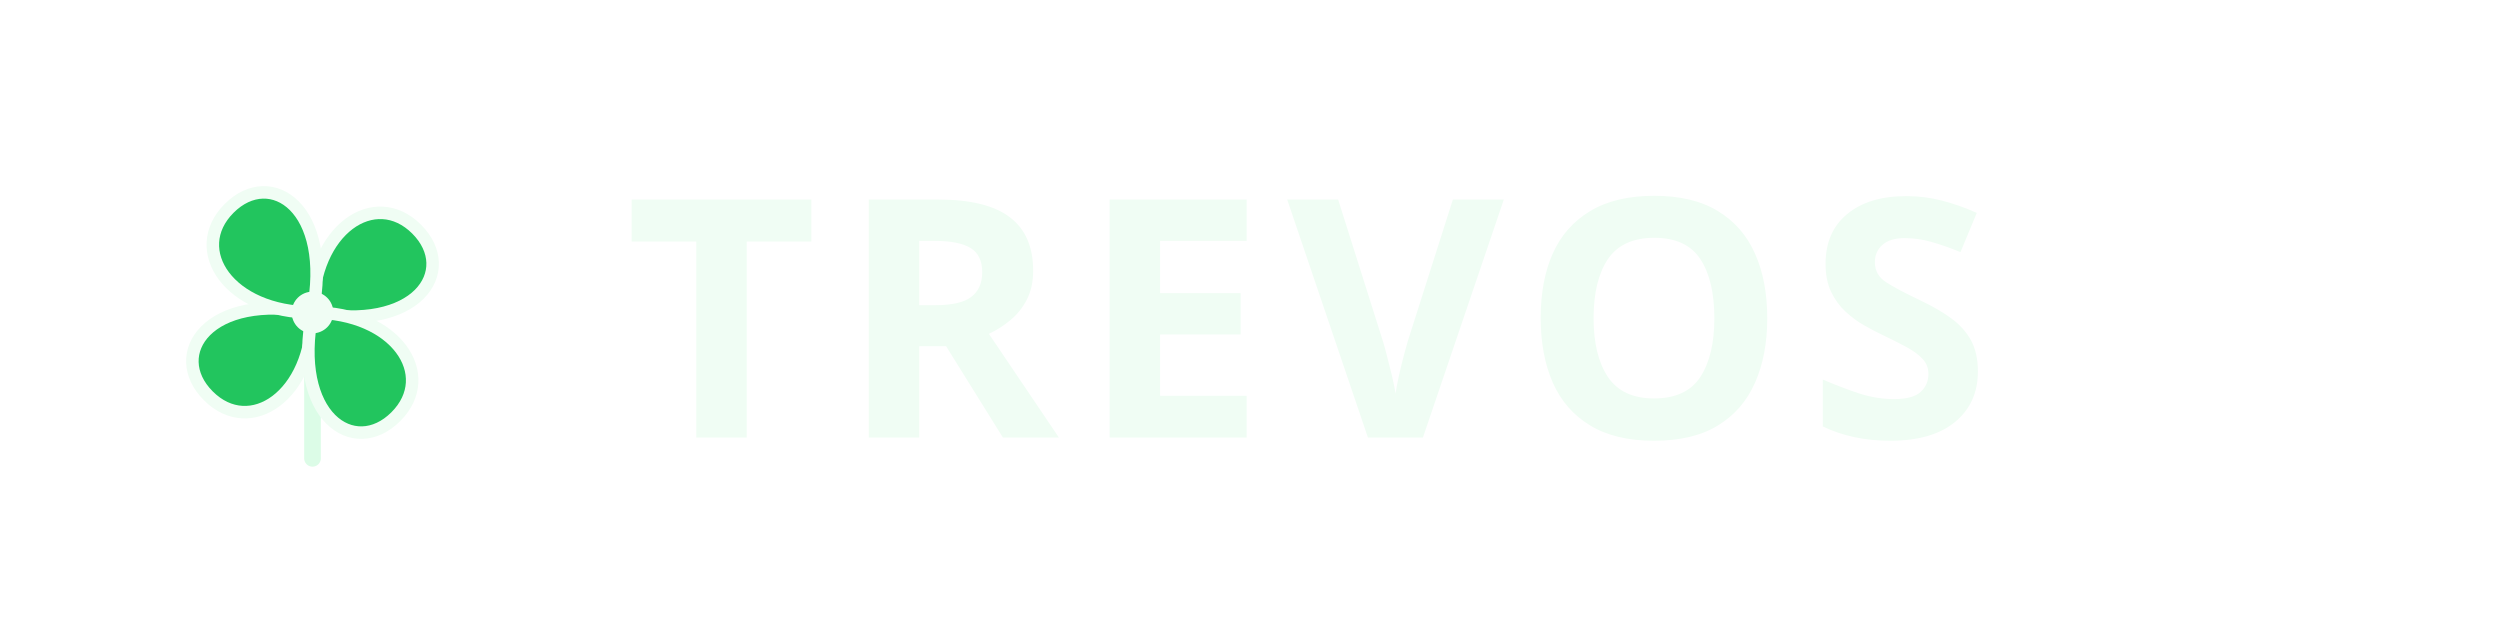
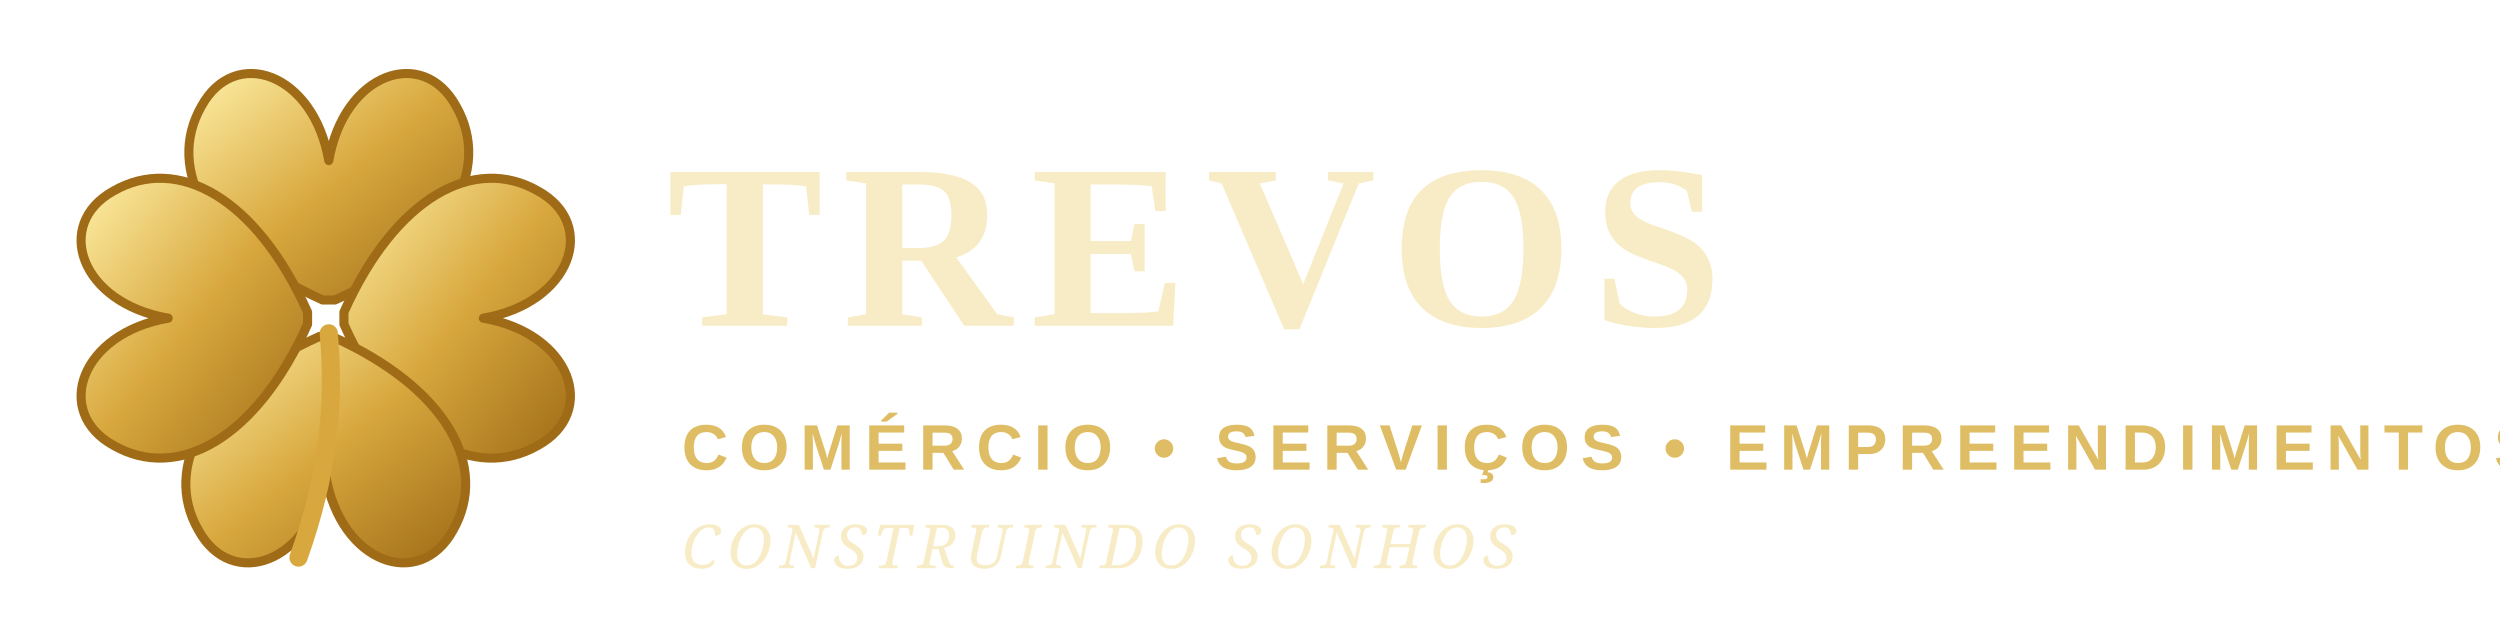
- <svg xmlns="http://www.w3.org/2000/svg" viewBox="0 0 240 60" fill="none">
-   <g transform="translate(10,10) scale(0.2)" stroke="#f0fdf4" stroke-width="6" stroke-linecap="round" stroke-linejoin="round">
-     <path d="M100 170 Q100 130 100 100" stroke="#dcfce7" stroke-width="8" />
-     <path d="M100 100 C100 60 130 40 150 60 C170 80 150 110 100 100" fill="#22c55e" />
-     <path d="M100 100 C100 140 70 160 50 140 C30 120 50 90 100 100" fill="#22c55e" />
-     <path d="M100 100 C60 100 40 70 60 50 C80 30 110 50 100 100" fill="#22c55e" />
-     <path d="M100 100 C140 100 160 130 140 150 C120 170 90 150 100 100" fill="#22c55e" />
-     <circle cx="100" cy="100" r="10" fill="#f0fdf4" stroke="none" />
+ <svg xmlns="http://www.w3.org/2000/svg" viewBox="0 0 330 84" role="img" aria-labelledby="title">
+   <defs>
+     <linearGradient id="g" x1="0" y1="0" x2="1" y2="1">
+       <stop stop-color="#fff0a8" />
+       <stop offset=".5" stop-color="#d8a83e" />
+       <stop offset="1" stop-color="#9f6b16" />
+     </linearGradient>
+   </defs>
+   <g transform="translate(3 2) scale(.4)" stroke="#9f6b16" stroke-width="3" stroke-linejoin="round">
+     <path fill="url(#g)" d="M99 94C61 77 47 51 59 30 70 10 96 19 101 48 106 19 132 10 143 30 155 51 141 77 103 94Z" />
+     <path fill="url(#g)" d="M106 98C123 60 149 46 170 58 190 69 181 95 152 100 181 105 190 131 170 142 149 154 123 140 106 102Z" />
+     <path fill="url(#g)" d="M98 106C60 123 46 149 58 170 69 190 95 181 100 152 105 181 131 190 142 170 154 149 140 123 102 106Z" />
+     <path fill="url(#g)" d="M94 98C77 60 51 46 30 58 10 69 19 95 48 100 19 105 10 131 30 142 51 154 77 140 94 102Z" />
+     <path d="M101 105C103 128 101 151 91 179" fill="none" stroke="#d8a83e" stroke-width="6" stroke-linecap="round" />
  </g>
-   <text x="60" y="42" font-family="Outfit, sans-serif" font-weight="800" font-size="32" fill="#f0fdf4" letter-spacing="2">TREVOS</text>
+   <text x="88" y="43" font-family="Georgia, 'Times New Roman', serif" font-size="31" font-weight="700" letter-spacing="2.5" fill="#f8ecc6">TREVOS</text>
+   <text x="90" y="62" font-family="Arial, sans-serif" font-size="8.5" font-weight="700" letter-spacing="1.45" fill="#dfbd64">COMÉRCIO • SERVIÇOS • EMPREENDIMENTOS</text>
+   <text x="90" y="75" font-family="Georgia, serif" font-size="8" font-style="italic" letter-spacing="1" fill="#f8ecc6">CONSTRUINDO SONHOS</text>
</svg>
